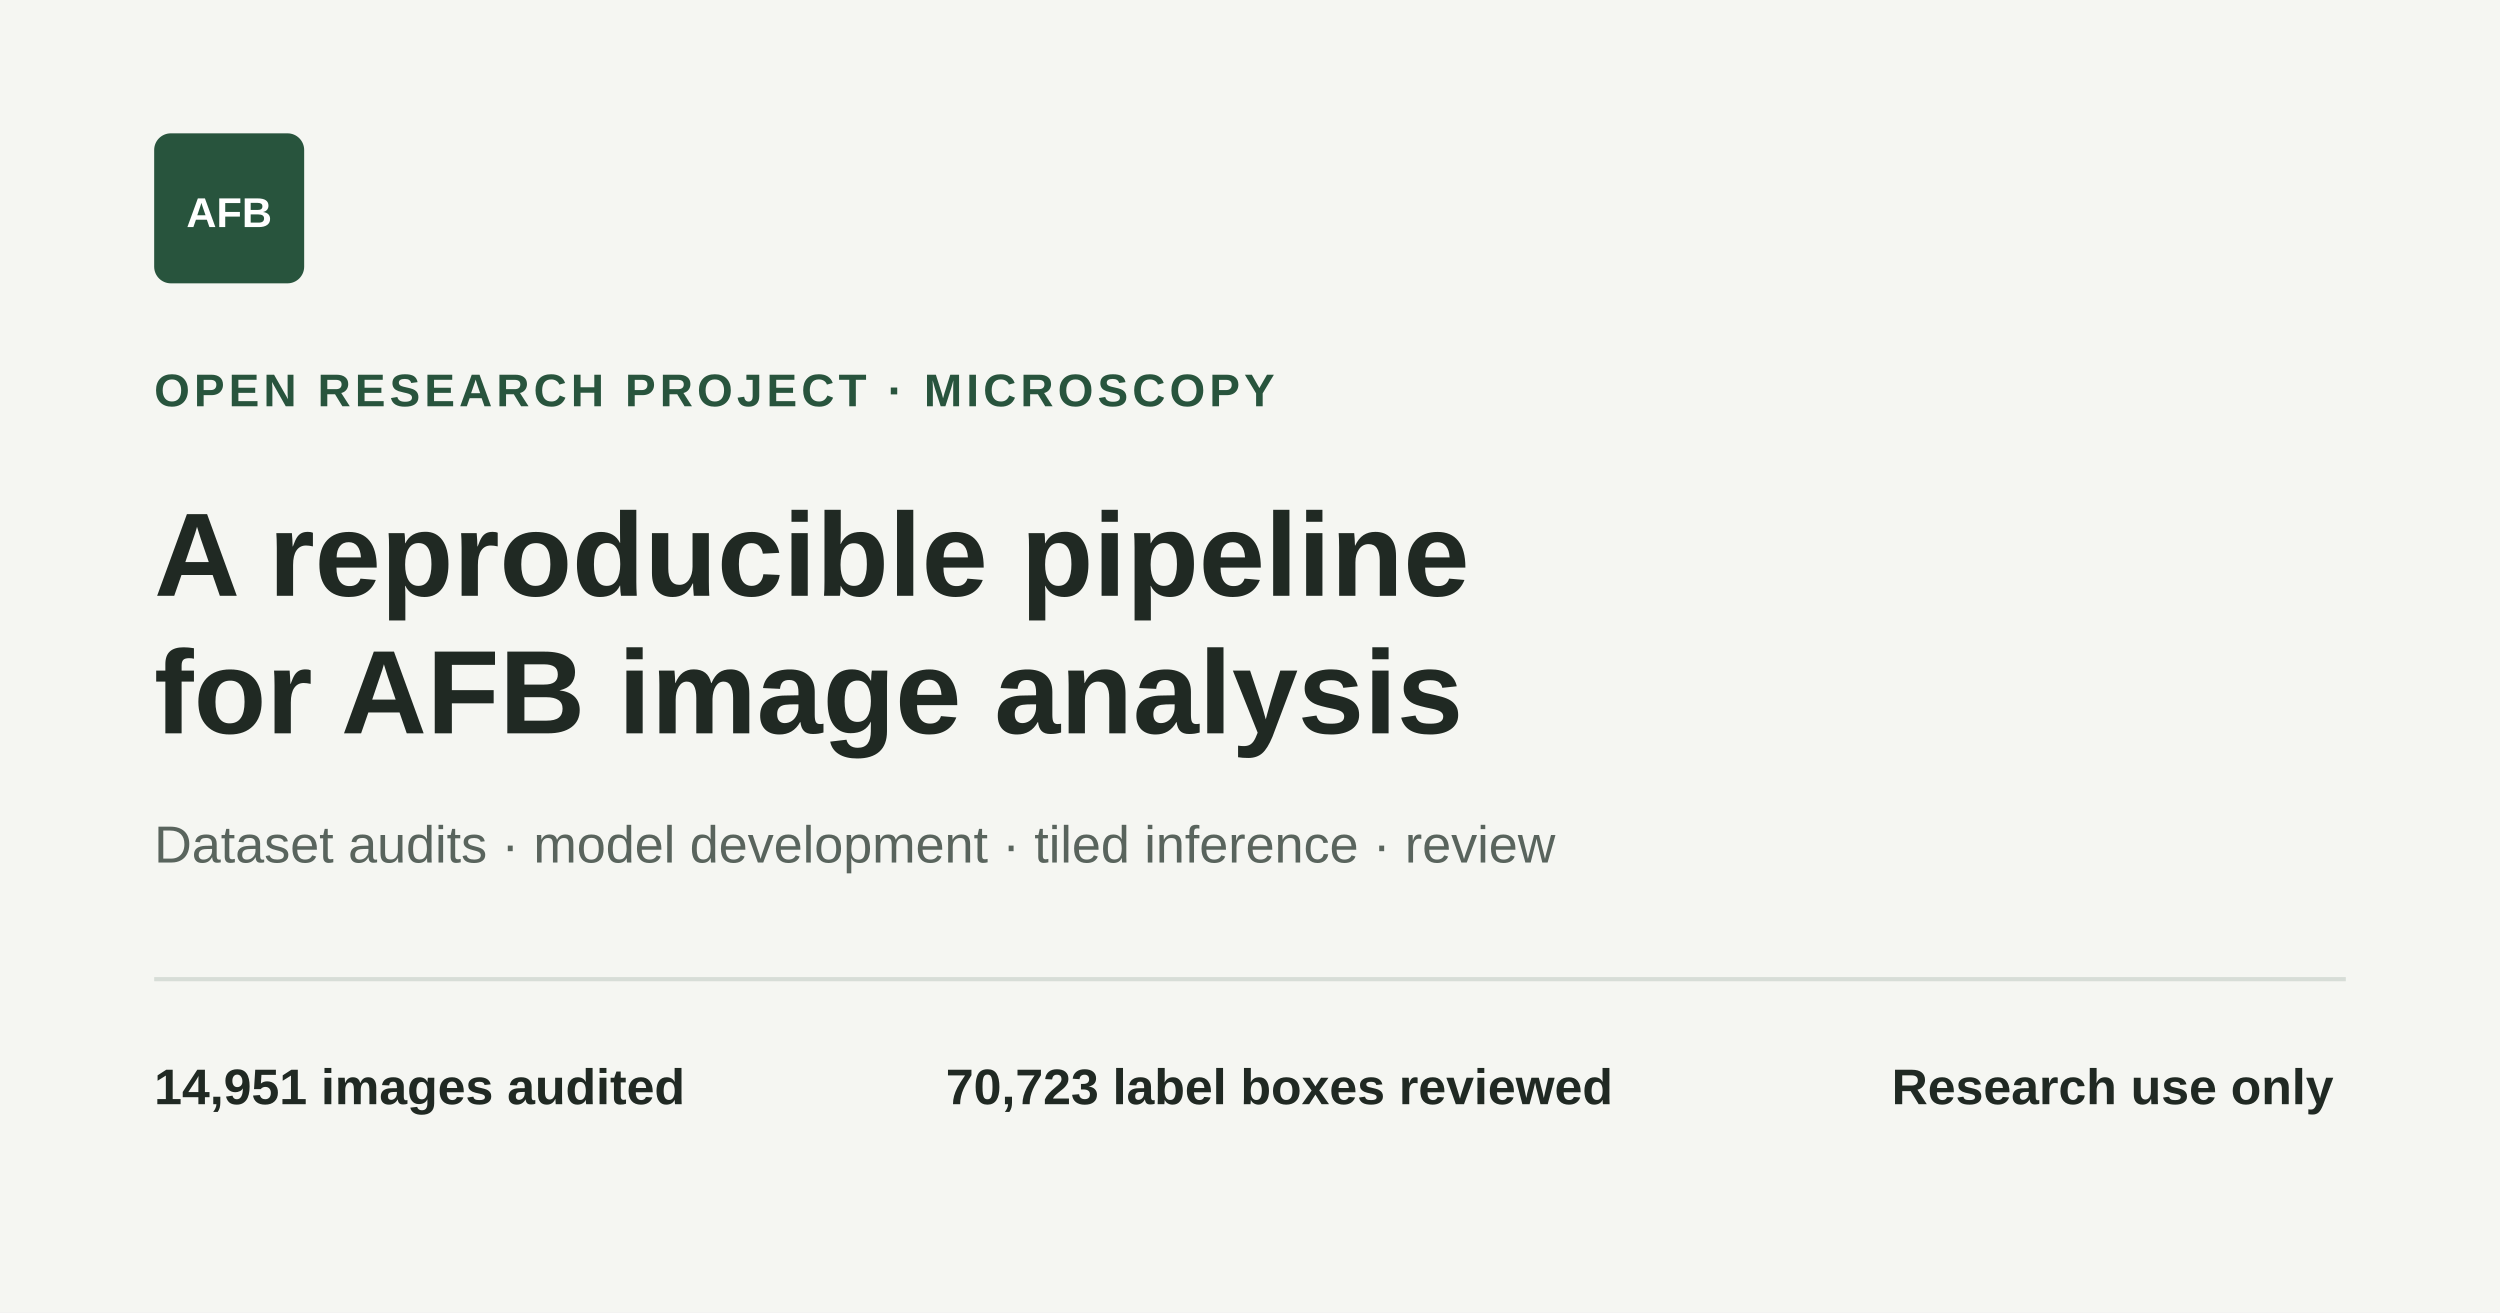
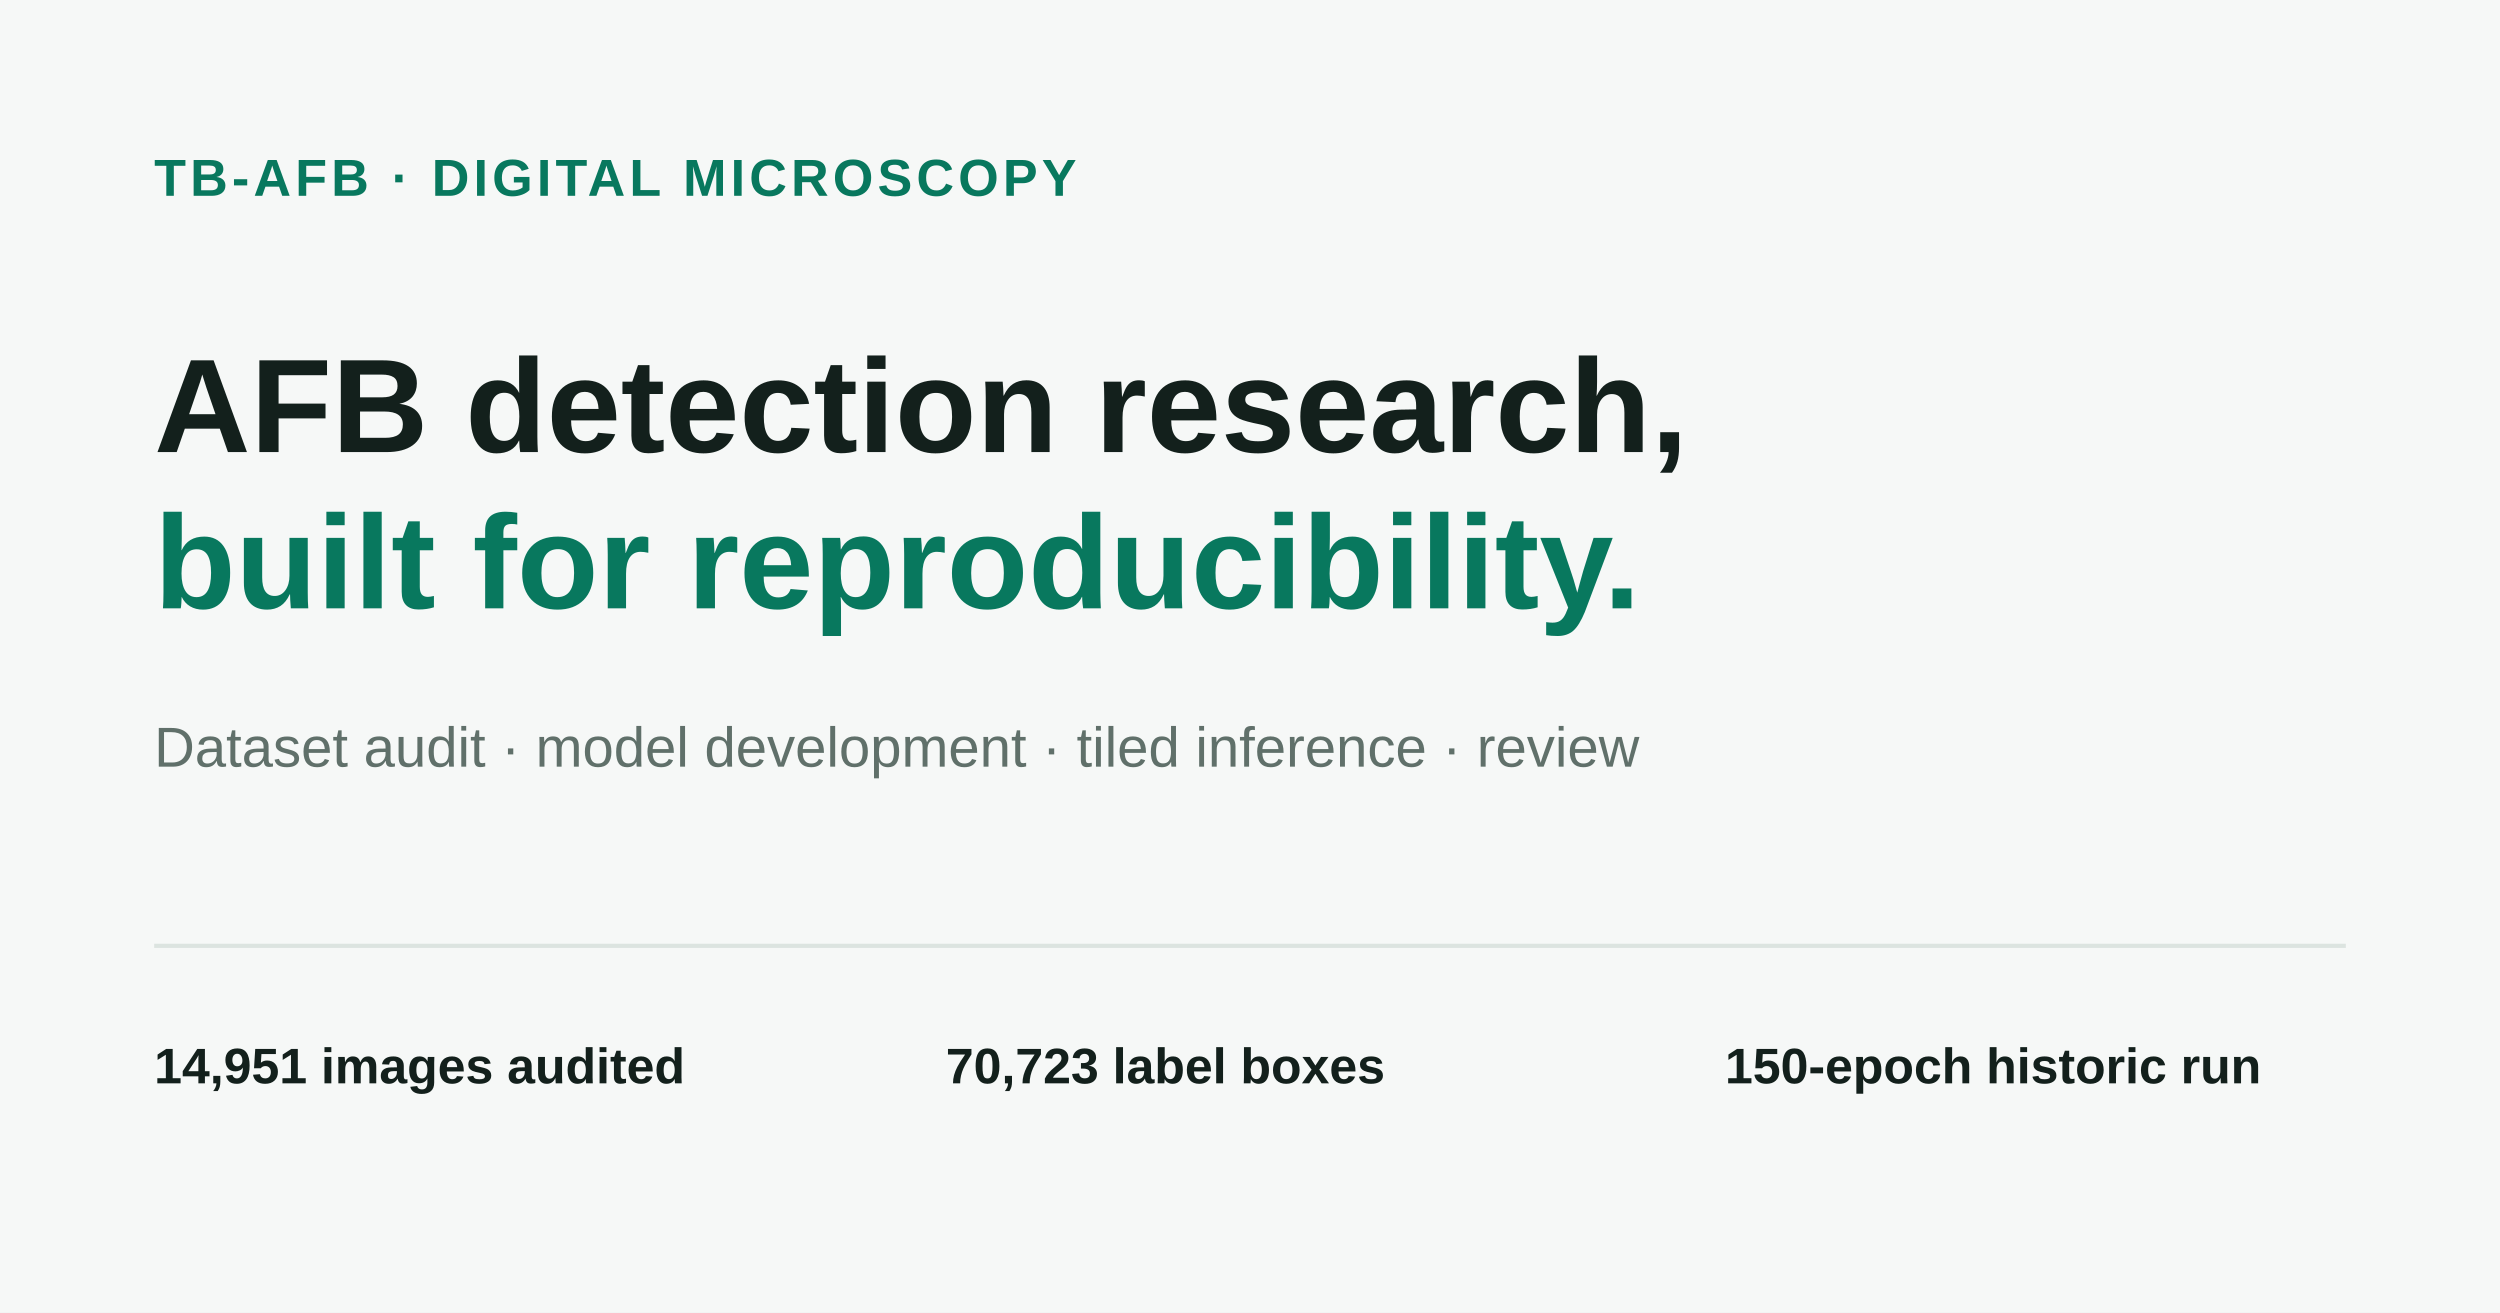
<svg xmlns="http://www.w3.org/2000/svg" width="1200" height="630" viewBox="0 0 1200 630" role="img" aria-labelledby="title description">
-   <rect width="1200" height="630" fill="#f5f6f2" />
-   <rect x="74" y="64" width="72" height="72" rx="8" fill="#28543d" />
-   <text x="110" y="109" text-anchor="middle" font-family="Arial, sans-serif" font-size="20" font-weight="700" fill="#fff">AFB</text>
-   <text x="74" y="195" font-family="Arial, sans-serif" font-size="22" font-weight="700" letter-spacing="2" fill="#28543d">OPEN RESEARCH PROJECT · MICROSCOPY</text>
-   <text x="74" y="286" font-family="Arial, sans-serif" font-size="57" font-weight="700" fill="#202923">A reproducible pipeline</text>
-   <text x="74" y="352" font-family="Arial, sans-serif" font-size="57" font-weight="700" fill="#202923">for AFB image analysis</text>
-   <text x="74" y="414" font-family="Arial, sans-serif" font-size="25" fill="#59645d">Dataset audits · model development · tiled inference · review</text>
-   <line x1="74" y1="470" x2="1126" y2="470" stroke="#d7ddd7" stroke-width="2" />
-   <text x="74" y="530" font-family="Arial, sans-serif" font-size="24" font-weight="700" fill="#202923">14,951 images audited</text>
-   <text x="454" y="530" font-family="Arial, sans-serif" font-size="24" font-weight="700" fill="#202923">70,723 label boxes reviewed</text>
-   <text x="908" y="530" font-family="Arial, sans-serif" font-size="24" font-weight="700" fill="#202923">Research use only</text>
+   <rect width="1200" height="630" fill="#f6f8f7" />
+   <text x="74" y="94" font-family="Arial, sans-serif" font-size="25" font-weight="800" letter-spacing="2" fill="#08785e">TB-AFB · DIGITAL MICROSCOPY</text>
+   <text x="74" y="217" font-family="Arial, sans-serif" font-size="64" font-weight="700" fill="#13201c">AFB detection research,</text>
+   <text x="74" y="292" font-family="Arial, sans-serif" font-size="64" font-weight="700" fill="#08785e">built for reproducibility.</text>
+   <text x="74" y="368" font-family="Arial, sans-serif" font-size="27" fill="#60706a">Dataset audit · model development · tiled inference · review</text>
+   <line x1="74" y1="454" x2="1126" y2="454" stroke="#dce4e0" stroke-width="2" />
+   <text x="74" y="520" font-family="Arial, sans-serif" font-size="24" font-weight="700" fill="#13201c">14,951 images audited</text>
+   <text x="454" y="520" font-family="Arial, sans-serif" font-size="24" font-weight="700" fill="#13201c">70,723 label boxes</text>
+   <text x="828" y="520" font-family="Arial, sans-serif" font-size="24" font-weight="700" fill="#13201c">150-epoch historic run</text>
</svg>
